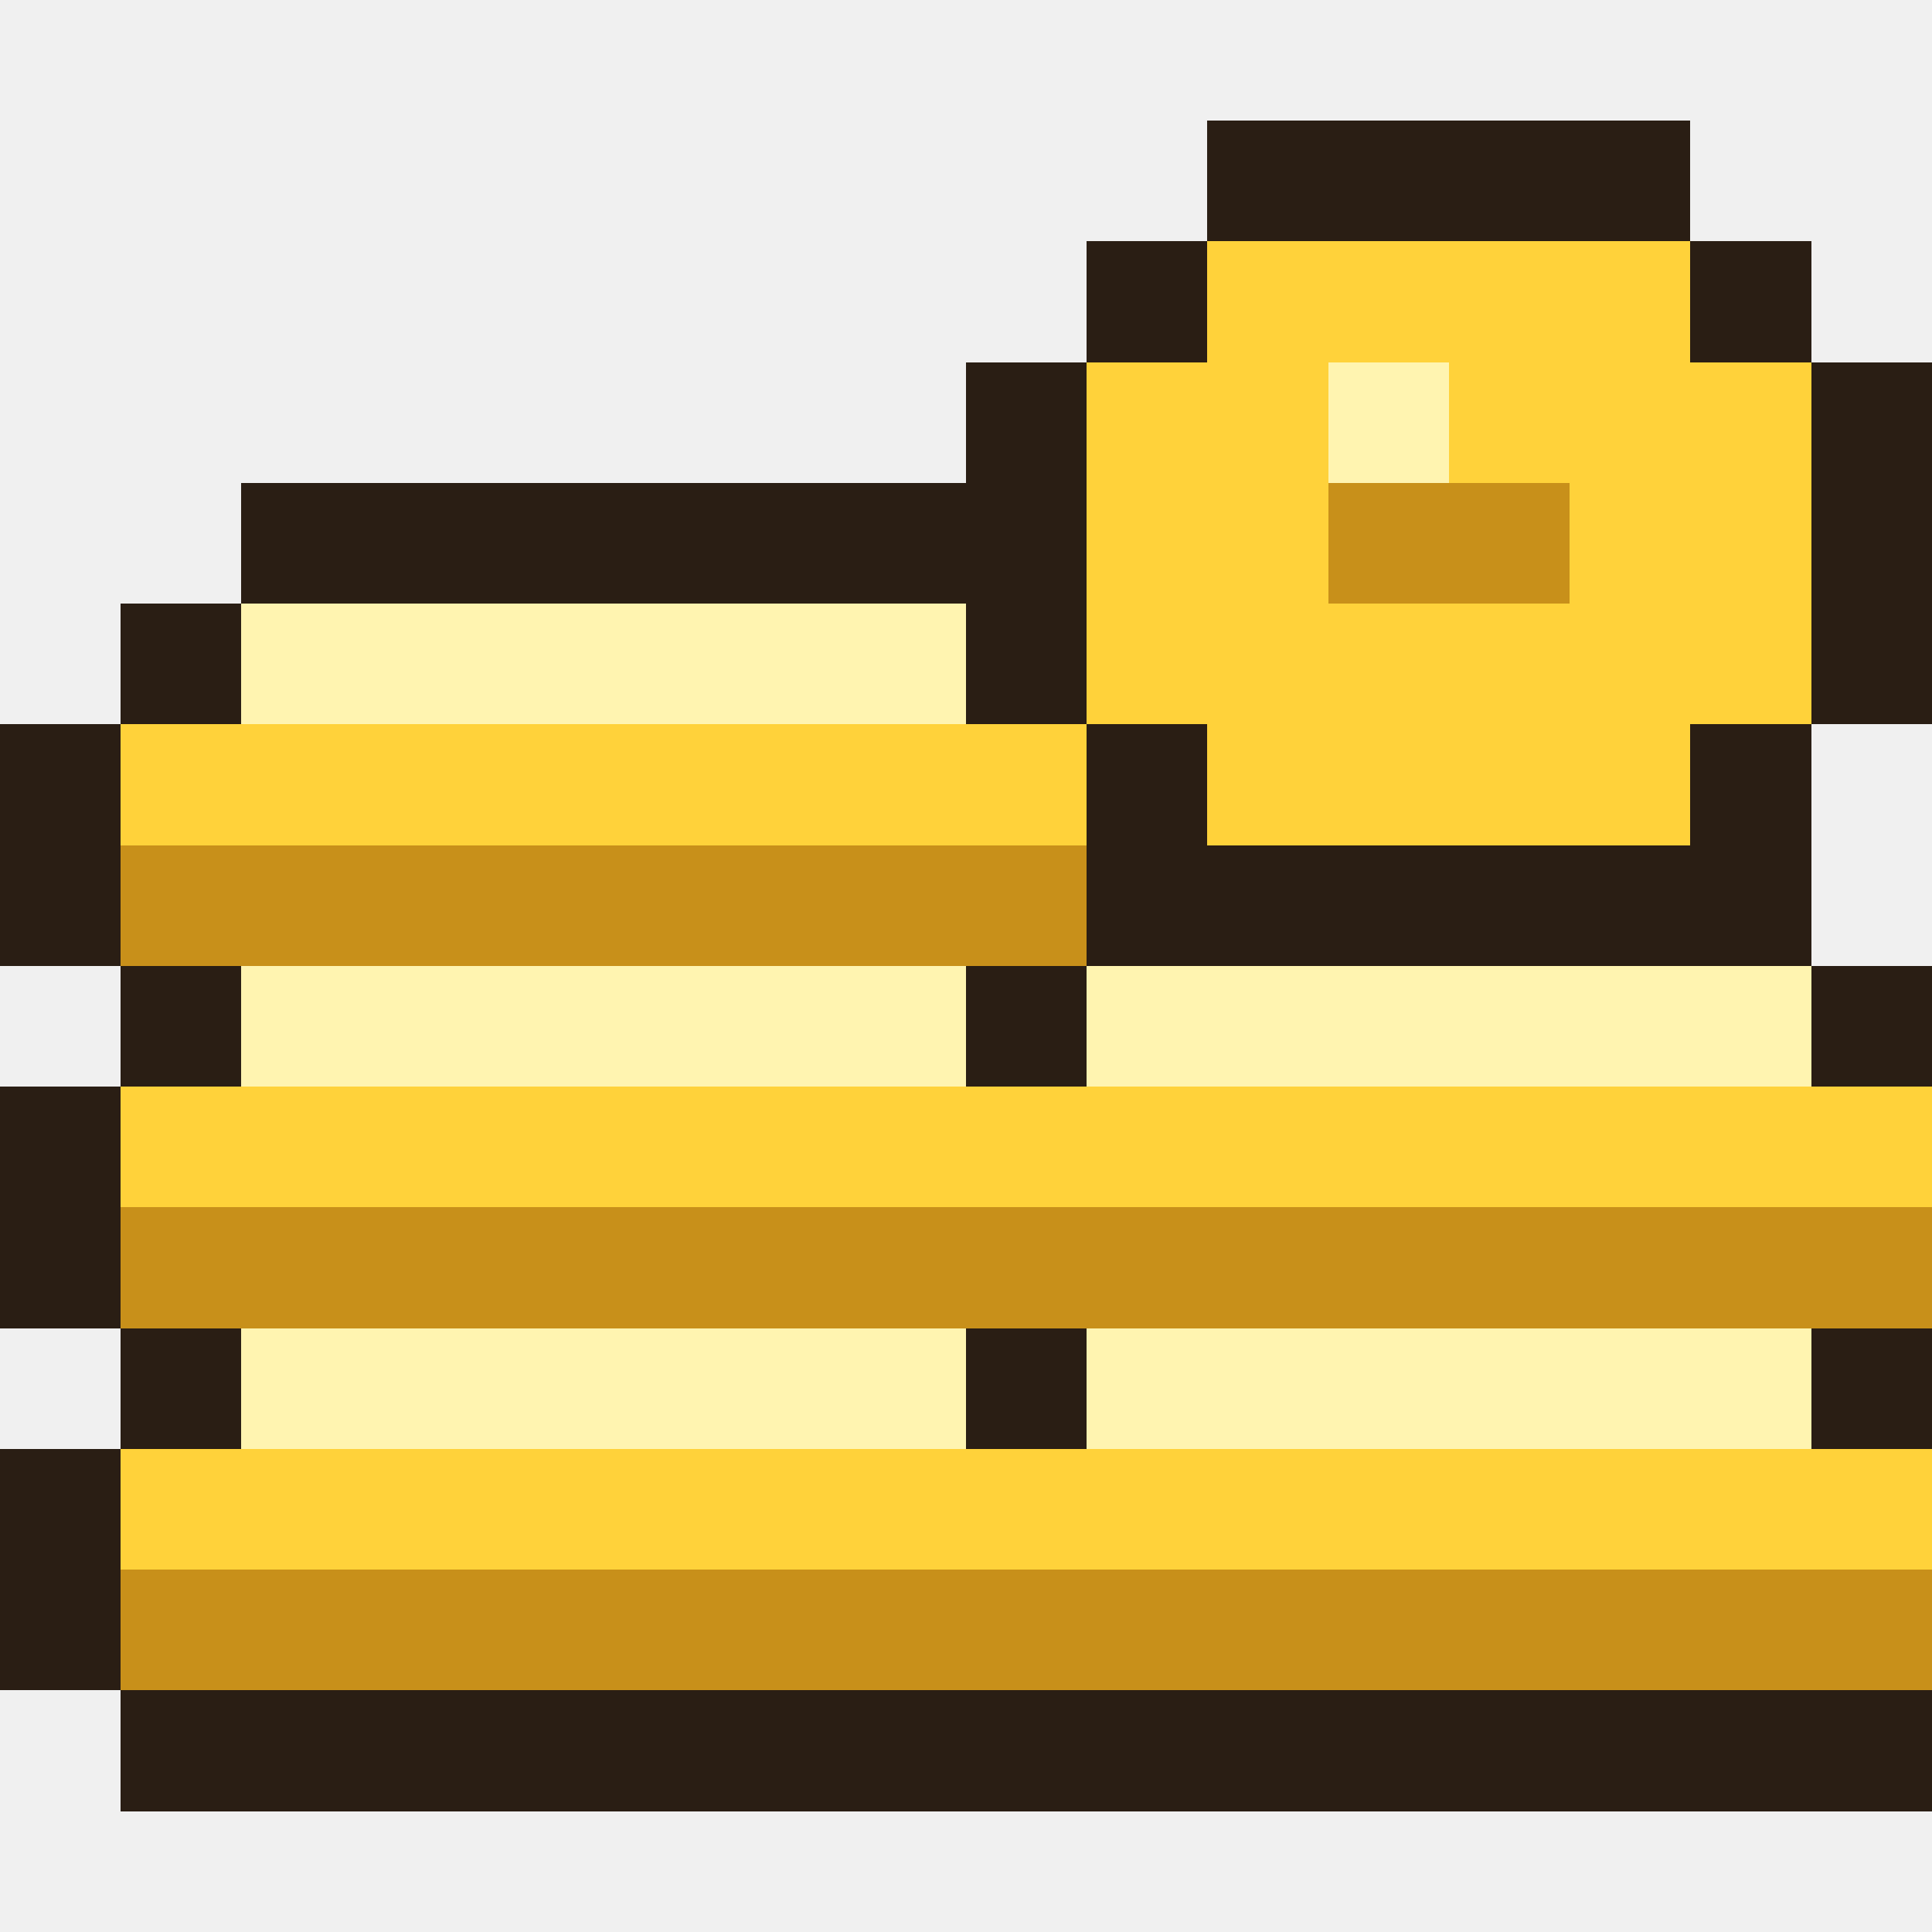
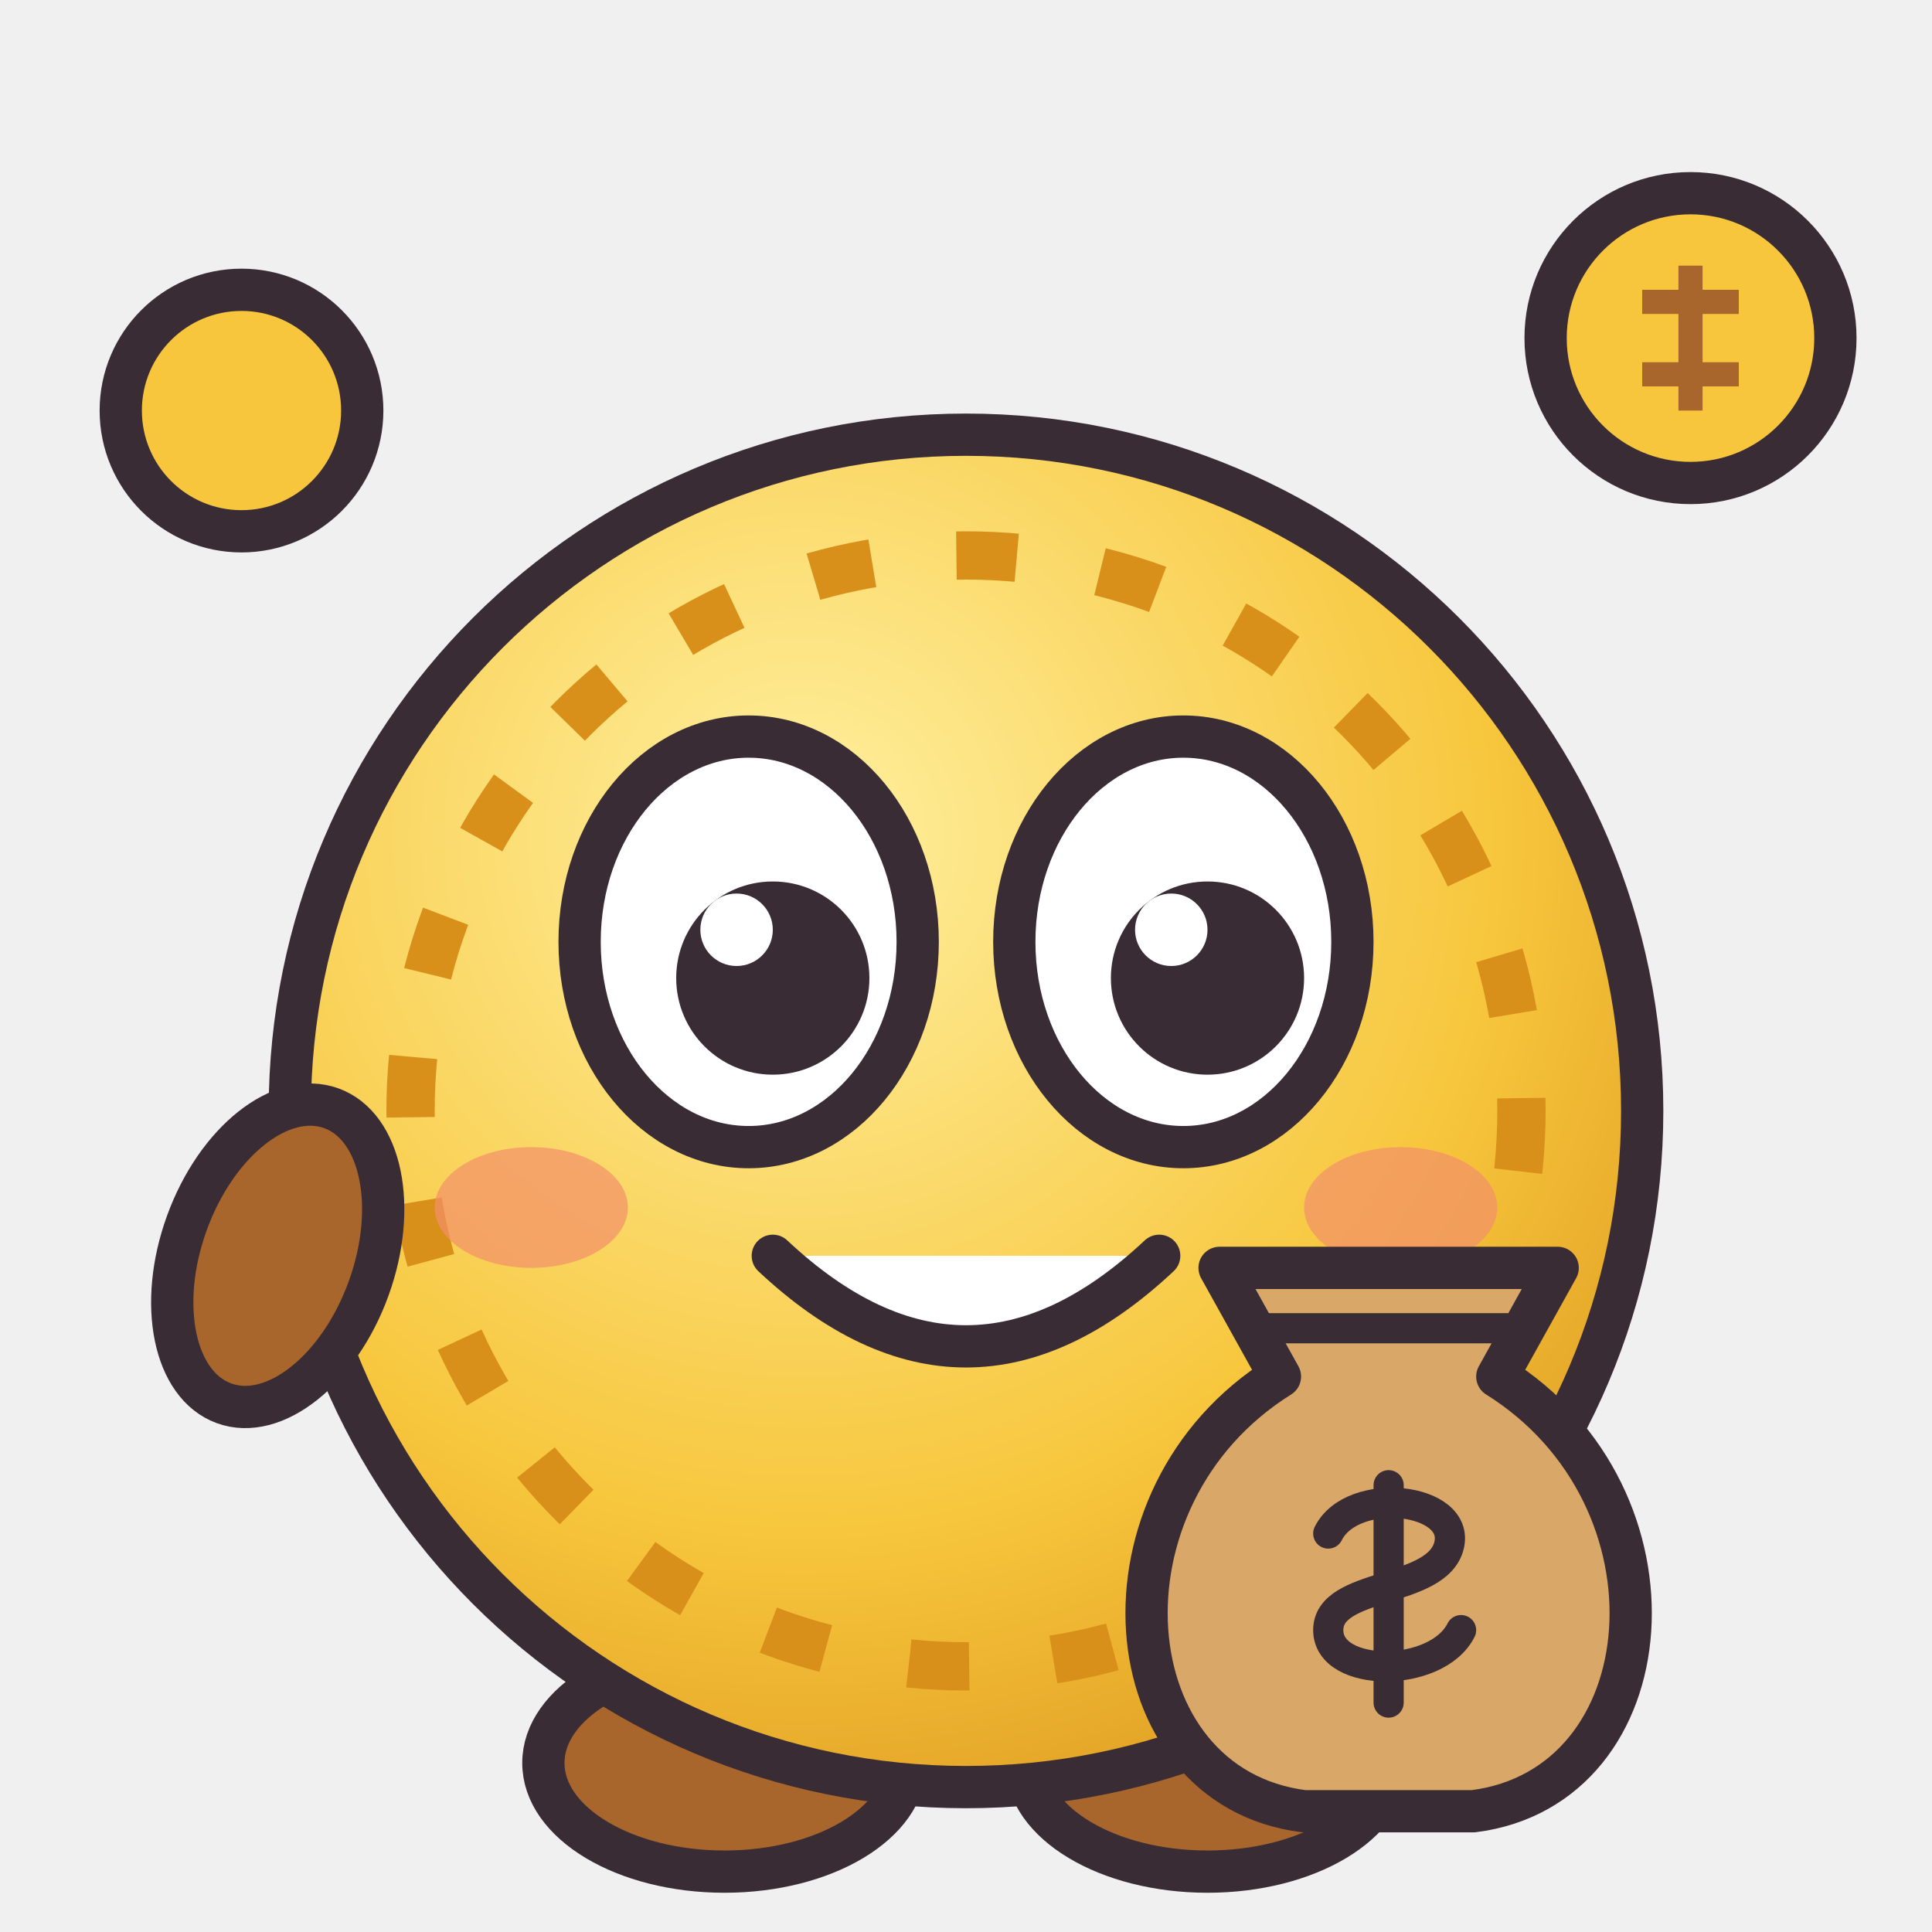
- <svg xmlns="http://www.w3.org/2000/svg" viewBox="0 0 16 16" width="64" height="64" shape-rendering="crispEdges">
-   <rect x="10" y="1" width="4" height="1" fill="#2a1e14" />
-   <rect x="9" y="2" width="1" height="1" fill="#2a1e14" />
-   <rect x="10" y="2" width="4" height="1" fill="#ffd23a" />
-   <rect x="14" y="2" width="1" height="1" fill="#2a1e14" />
-   <rect x="8" y="3" width="1" height="1" fill="#2a1e14" />
-   <rect x="9" y="3" width="2" height="1" fill="#ffd23a" />
-   <rect x="11" y="3" width="1" height="1" fill="#fff4b0" />
-   <rect x="12" y="3" width="3" height="1" fill="#ffd23a" />
-   <rect x="15" y="3" width="1" height="1" fill="#2a1e14" />
-   <rect x="2" y="4" width="7" height="1" fill="#2a1e14" />
-   <rect x="9" y="4" width="2" height="1" fill="#ffd23a" />
-   <rect x="11" y="4" width="2" height="1" fill="#c8901a" />
-   <rect x="13" y="4" width="2" height="1" fill="#ffd23a" />
-   <rect x="15" y="4" width="1" height="1" fill="#2a1e14" />
-   <rect x="1" y="5" width="1" height="1" fill="#2a1e14" />
-   <rect x="2" y="5" width="6" height="1" fill="#fff4b0" />
-   <rect x="8" y="5" width="1" height="1" fill="#2a1e14" />
-   <rect x="9" y="5" width="6" height="1" fill="#ffd23a" />
-   <rect x="15" y="5" width="1" height="1" fill="#2a1e14" />
-   <rect x="0" y="6" width="1" height="1" fill="#2a1e14" />
-   <rect x="1" y="6" width="8" height="1" fill="#ffd23a" />
-   <rect x="9" y="6" width="1" height="1" fill="#2a1e14" />
-   <rect x="10" y="6" width="4" height="1" fill="#ffd23a" />
-   <rect x="14" y="6" width="1" height="1" fill="#2a1e14" />
-   <rect x="0" y="7" width="1" height="1" fill="#2a1e14" />
-   <rect x="1" y="7" width="8" height="1" fill="#c8901a" />
-   <rect x="9" y="7" width="6" height="1" fill="#2a1e14" />
-   <rect x="1" y="8" width="1" height="1" fill="#2a1e14" />
-   <rect x="2" y="8" width="6" height="1" fill="#fff4b0" />
-   <rect x="8" y="8" width="1" height="1" fill="#2a1e14" />
-   <rect x="9" y="8" width="6" height="1" fill="#fff4b0" />
-   <rect x="15" y="8" width="1" height="1" fill="#2a1e14" />
-   <rect x="0" y="9" width="1" height="1" fill="#2a1e14" />
-   <rect x="1" y="9" width="15" height="1" fill="#ffd23a" />
-   <rect x="0" y="10" width="1" height="1" fill="#2a1e14" />
-   <rect x="1" y="10" width="15" height="1" fill="#c8901a" />
-   <rect x="1" y="11" width="1" height="1" fill="#2a1e14" />
-   <rect x="2" y="11" width="6" height="1" fill="#fff4b0" />
-   <rect x="8" y="11" width="1" height="1" fill="#2a1e14" />
-   <rect x="9" y="11" width="6" height="1" fill="#fff4b0" />
-   <rect x="15" y="11" width="1" height="1" fill="#2a1e14" />
-   <rect x="0" y="12" width="1" height="1" fill="#2a1e14" />
-   <rect x="1" y="12" width="15" height="1" fill="#ffd23a" />
-   <rect x="0" y="13" width="1" height="1" fill="#2a1e14" />
-   <rect x="1" y="13" width="15" height="1" fill="#c8901a" />
-   <rect x="1" y="14" width="15" height="1" fill="#2a1e14" />
+ <svg xmlns="http://www.w3.org/2000/svg" viewBox="0 0 160 160" width="160" height="160">
+   <defs>
+     <radialGradient id="b" cx=".38" cy=".3" r=".85">
+       <stop offset="0" stop-color="#fff0a0" />
+       <stop offset=".6" stop-color="#f7c63c" />
+       <stop offset="1" stop-color="#d9901a" />
+     </radialGradient>
+   </defs>
+   <circle cx="20" cy="34" r="10" fill="#f7c63c" stroke="#3a2c35" stroke-width="3.5" stroke-linejoin="round" stroke-linecap="round" />
+   <circle cx="140" cy="28" r="12" fill="#f7c63c" stroke="#3a2c35" stroke-width="3.5" stroke-linejoin="round" stroke-linecap="round" />
+   <path d="M140 22v12M136 25h8M136 31h8" stroke="#a8652c" stroke-width="2" />
+   <ellipse cx="60" cy="146" rx="15" ry="9" fill="#a8652c" stroke="#3a2c35" stroke-width="3.5" stroke-linejoin="round" stroke-linecap="round" />
+   <ellipse cx="100" cy="146" rx="15" ry="9" fill="#a8652c" stroke="#3a2c35" stroke-width="3.5" stroke-linejoin="round" stroke-linecap="round" />
+   <circle cx="80" cy="92" r="56" fill="url(#b)" stroke="#3a2c35" stroke-width="3.5" stroke-linejoin="round" stroke-linecap="round" />
+   <circle cx="80" cy="92" r="46" fill="none" stroke="#d9901a" stroke-width="4" stroke-dasharray="5 7" />
+   <ellipse cx="23" cy="104" rx="8" ry="13" transform="rotate(20 23 104)" fill="#a8652c" stroke="#3a2c35" stroke-width="3.5" stroke-linejoin="round" stroke-linecap="round" />
+   <ellipse cx="62" cy="78" rx="14" ry="17" fill="#fff" stroke="#3a2c35" stroke-width="3.5" stroke-linejoin="round" stroke-linecap="round" />
+   <circle cx="64" cy="81" r="8" fill="#3a2c35" />
+   <circle cx="61" cy="77" r="3" fill="#fff" />
+   <ellipse cx="98" cy="78" rx="14" ry="17" fill="#fff" stroke="#3a2c35" stroke-width="3.5" stroke-linejoin="round" stroke-linecap="round" />
+   <circle cx="100" cy="81" r="8" fill="#3a2c35" />
+   <circle cx="97" cy="77" r="3" fill="#fff" />
+   <path d="M64 104q16 15 32 0" fill="#fff" stroke="#3a2c35" stroke-width="3.5" stroke-linejoin="round" stroke-linecap="round" />
+   <ellipse cx="44" cy="100" rx="8" ry="5" fill="#f2906a" opacity=".7" />
+   <ellipse cx="116" cy="100" rx="8" ry="5" fill="#f2906a" opacity=".7" />
+   <path d="M108 150c-16-2-18-26-2-36l-5-9h28l-5 9c16 10 14 34-2 36z" fill="#d9a868" stroke="#3a2c35" stroke-width="3.5" stroke-linejoin="round" stroke-linecap="round" />
+   <path d="M104 110h22" stroke="#3a2c35" stroke-width="2.5" stroke-linejoin="round" stroke-linecap="round" fill="none" />
+   <path d="M115 123v18M110 127c2-4 11-3 10 1s-10 3-10 7 9 4 11 0" fill="none" stroke="#3a2c35" stroke-width="2.5" stroke-linecap="round" />
</svg>
